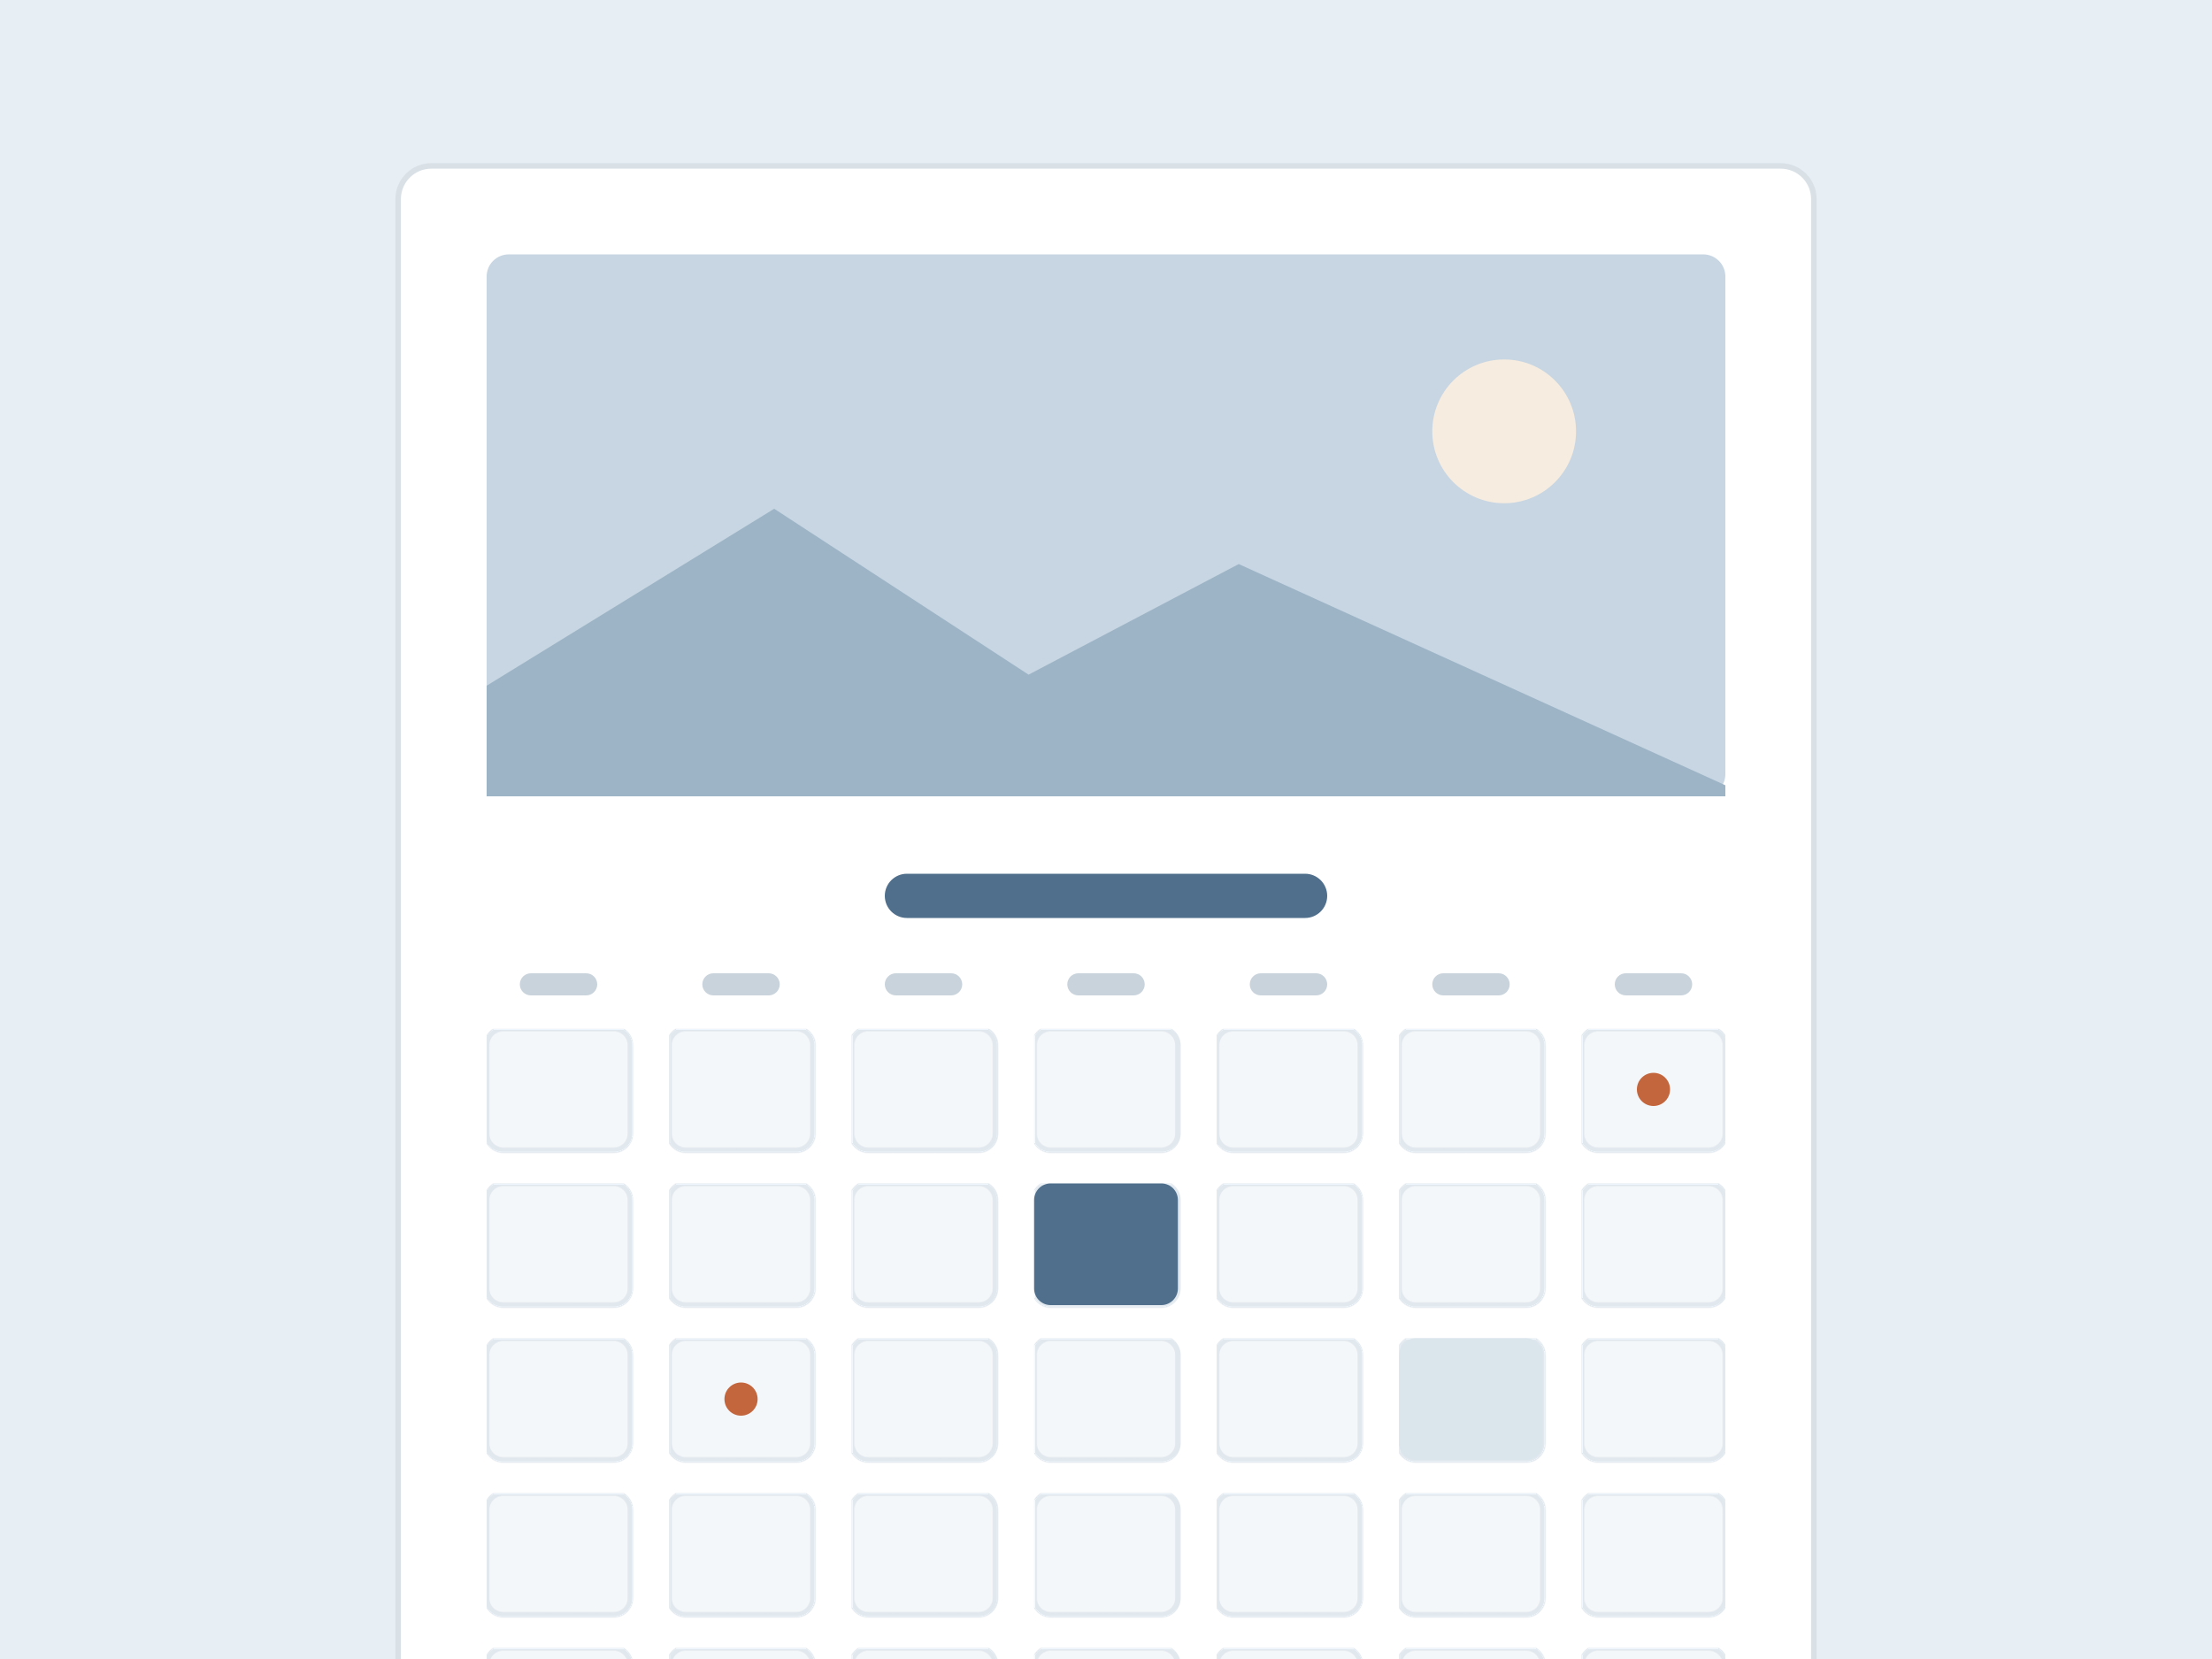
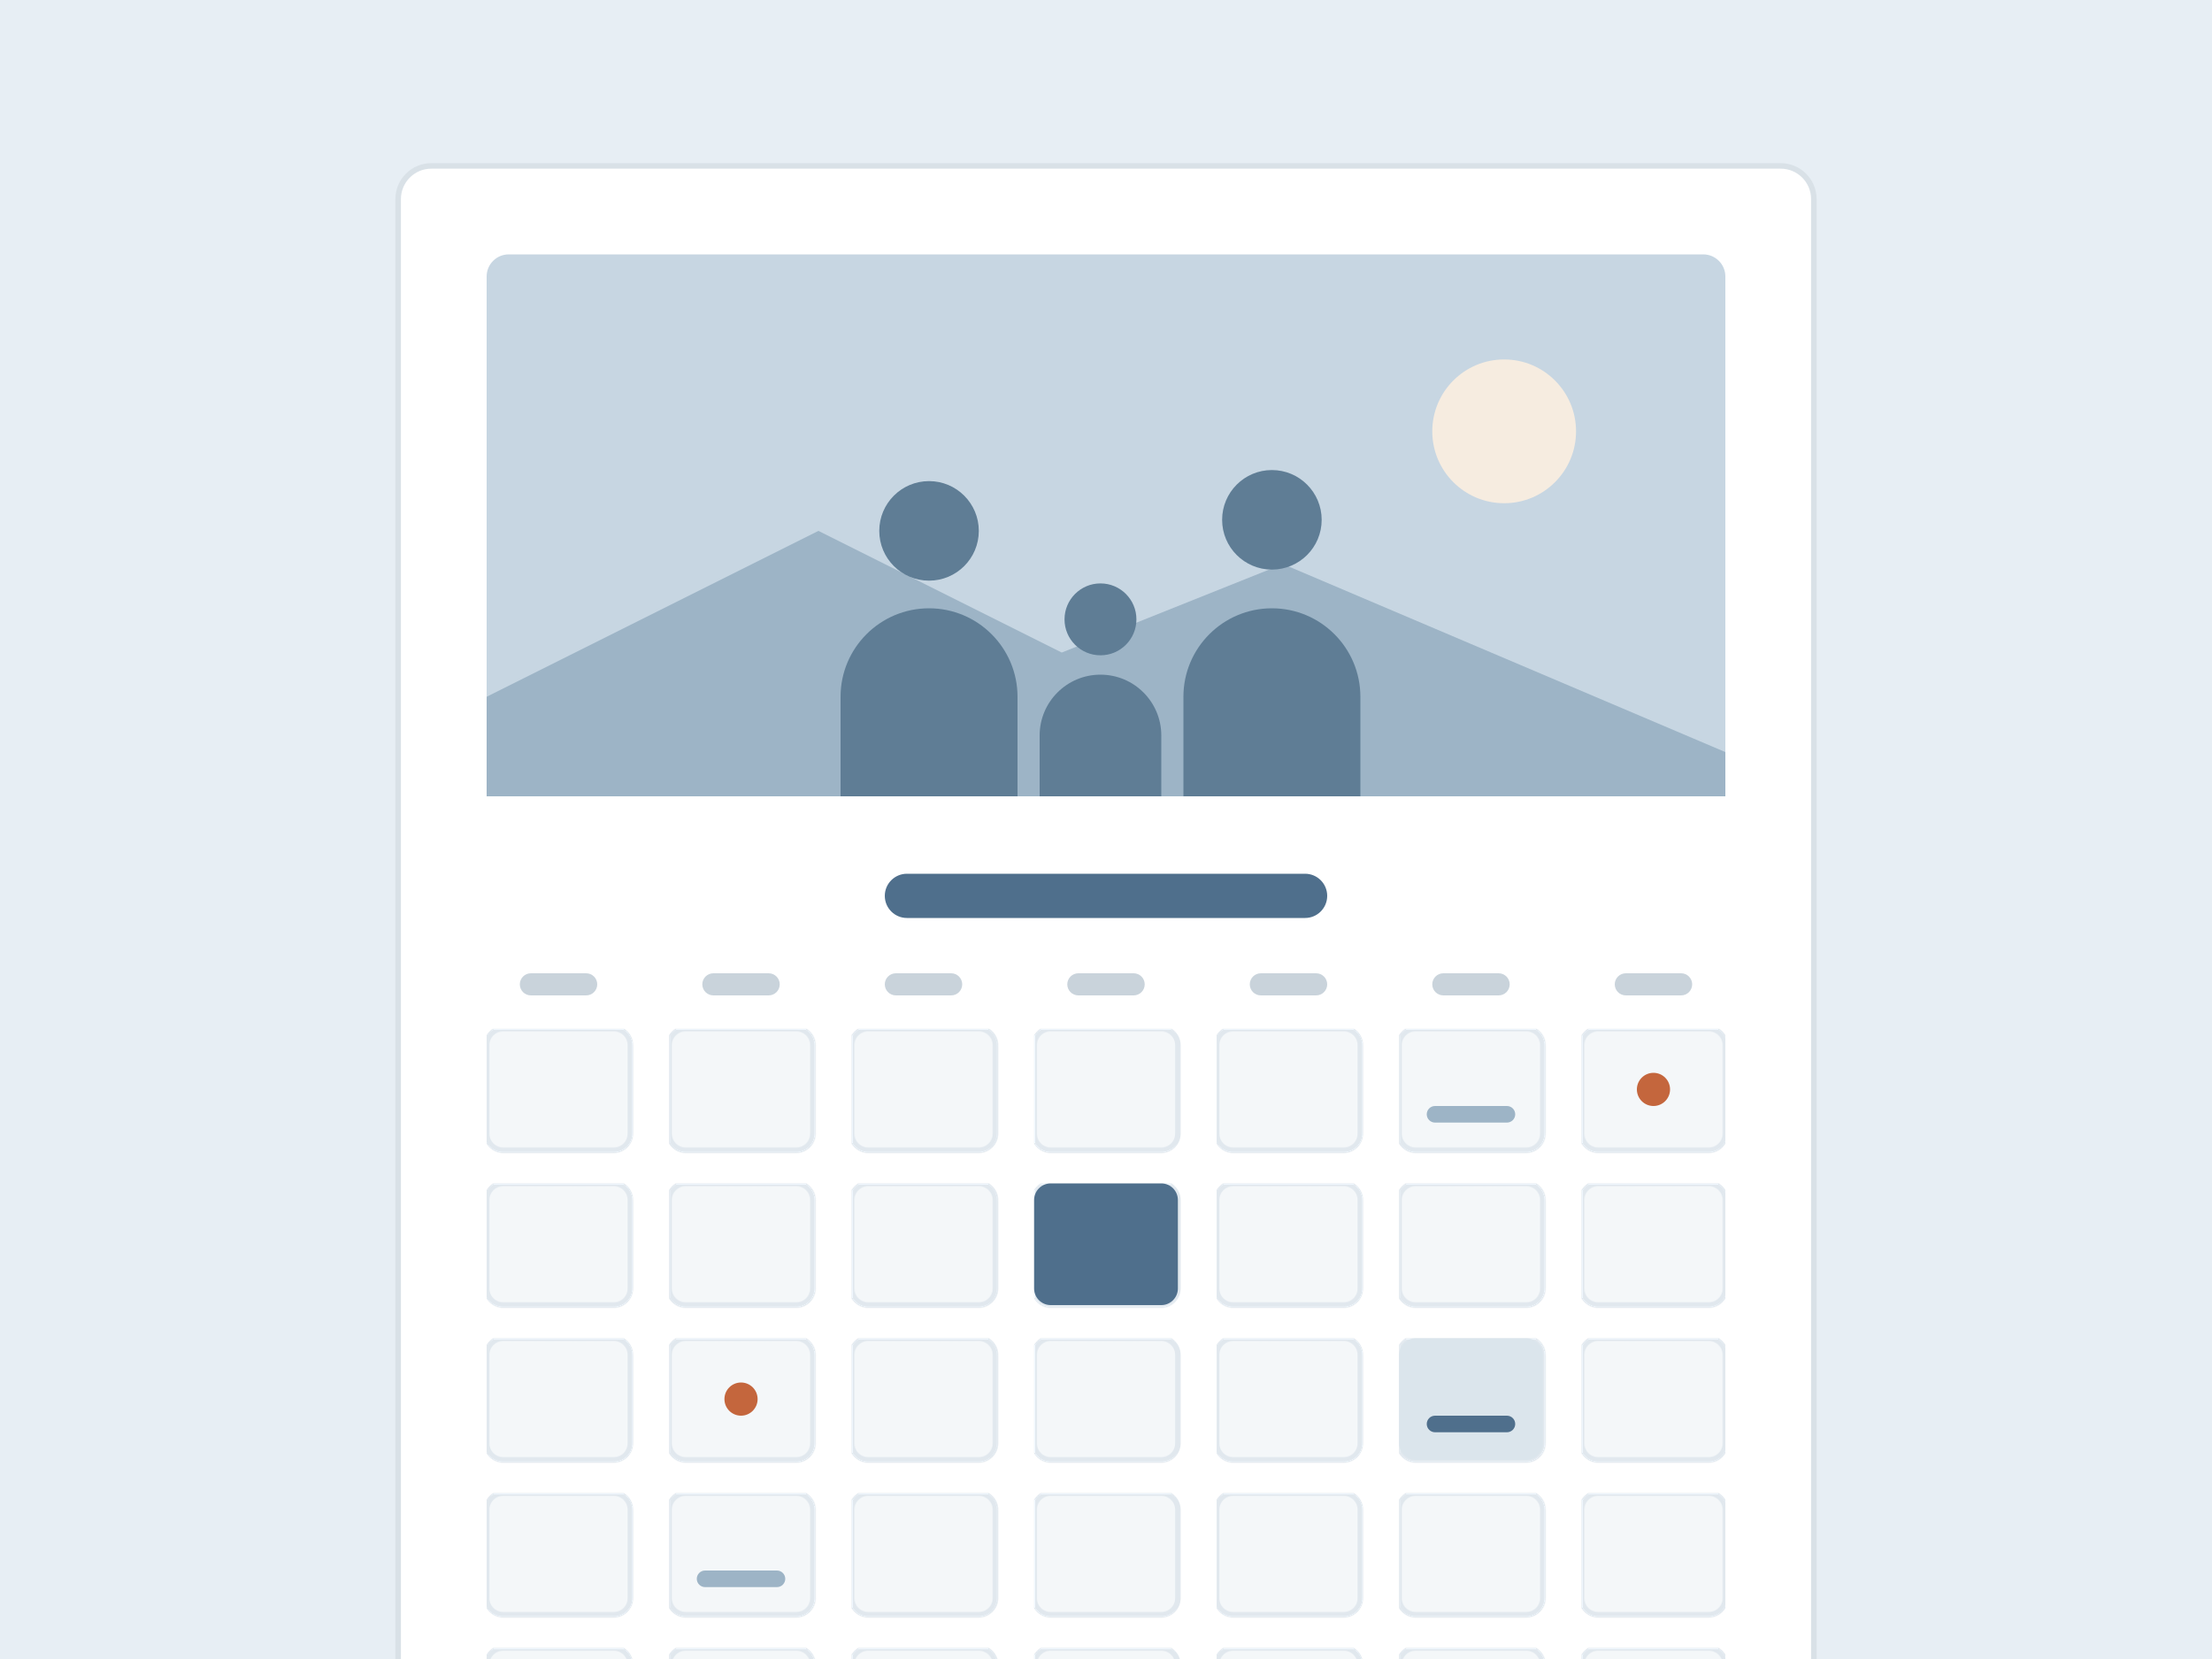
<svg xmlns="http://www.w3.org/2000/svg" viewBox="0 0 400 300" preserveAspectRatio="xMidYMid slice" class="pv pv-cal" aria-hidden="true" focusable="false">
  <defs>
    <pattern id="pv-cal-grid" x="88" y="186" width="33" height="28" patternUnits="userSpaceOnUse">
      <rect width="26" height="22" rx="3" fill="#f4f7f9" stroke="#e1e8ee" />
    </pattern>
  </defs>
  <rect width="400" height="300" fill="#e7eef4" />
  <rect x="72" y="30" width="256" height="300" rx="6" fill="#ffffff" stroke="#d9e1e7" />
  <g class="pv-cal-photo">
    <rect x="88" y="46" width="224" height="98" rx="4" fill="#c7d6e2" />
    <circle class="pv-cal-sun" cx="272" cy="78" r="13" fill="#f6ece0" />
-     <path d="M88 144V124l52-32 46 30 38-20 88 40v2z" fill="#9db4c6" />
+     <path d="M88 144v-18l60-30 44 22 40-16 80 34v8z" fill="#9db4c6" />
+     <g fill="#5f7d95">
+       <circle cx="168" cy="96" r="9" />
+       <path d="M152 144v-18a16 16 0 0 1 32 0v18z" />
+       <circle cx="199" cy="112" r="6.5" />
+       <path d="M188 144v-11a11 11 0 0 1 22 0v11z" />
+       <circle cx="230" cy="94" r="9" />
+       <path d="M214 144v-18a16 16 0 0 1 32 0v18z" />
+     </g>
  </g>
  <rect x="160" y="158" width="80" height="8" rx="4" fill="#4f6f8c" />
  <g fill="#c9d3db">
    <rect x="94" y="176" width="14" height="4" rx="2" />
    <rect x="127" y="176" width="14" height="4" rx="2" />
    <rect x="160" y="176" width="14" height="4" rx="2" />
    <rect x="193" y="176" width="14" height="4" rx="2" />
    <rect x="226" y="176" width="14" height="4" rx="2" />
    <rect x="259" y="176" width="14" height="4" rx="2" />
    <rect x="292" y="176" width="14" height="4" rx="2" />
  </g>
  <rect x="88" y="186" width="224" height="140" fill="url(#pv-cal-grid)" />
  <rect class="pv-cal-today" x="187" y="214" width="26" height="22" rx="3" fill="#4f6f8c" />
  <rect x="253" y="242" width="26" height="22" rx="3" fill="#dbe5ec" />
+   <rect x="258" y="200" width="16" height="3" rx="1.5" fill="#9db4c6" />
+   <rect x="258" y="256" width="16" height="3" rx="1.5" fill="#4f6f8c" />
+   <rect x="126" y="284" width="16" height="3" rx="1.5" fill="#9db4c6" />
  <circle class="pv-cal-dot" cx="134" cy="253" r="3" fill="#c4663d" />
  <circle class="pv-cal-dot" cx="299" cy="197" r="3" fill="#c4663d" />
</svg>
